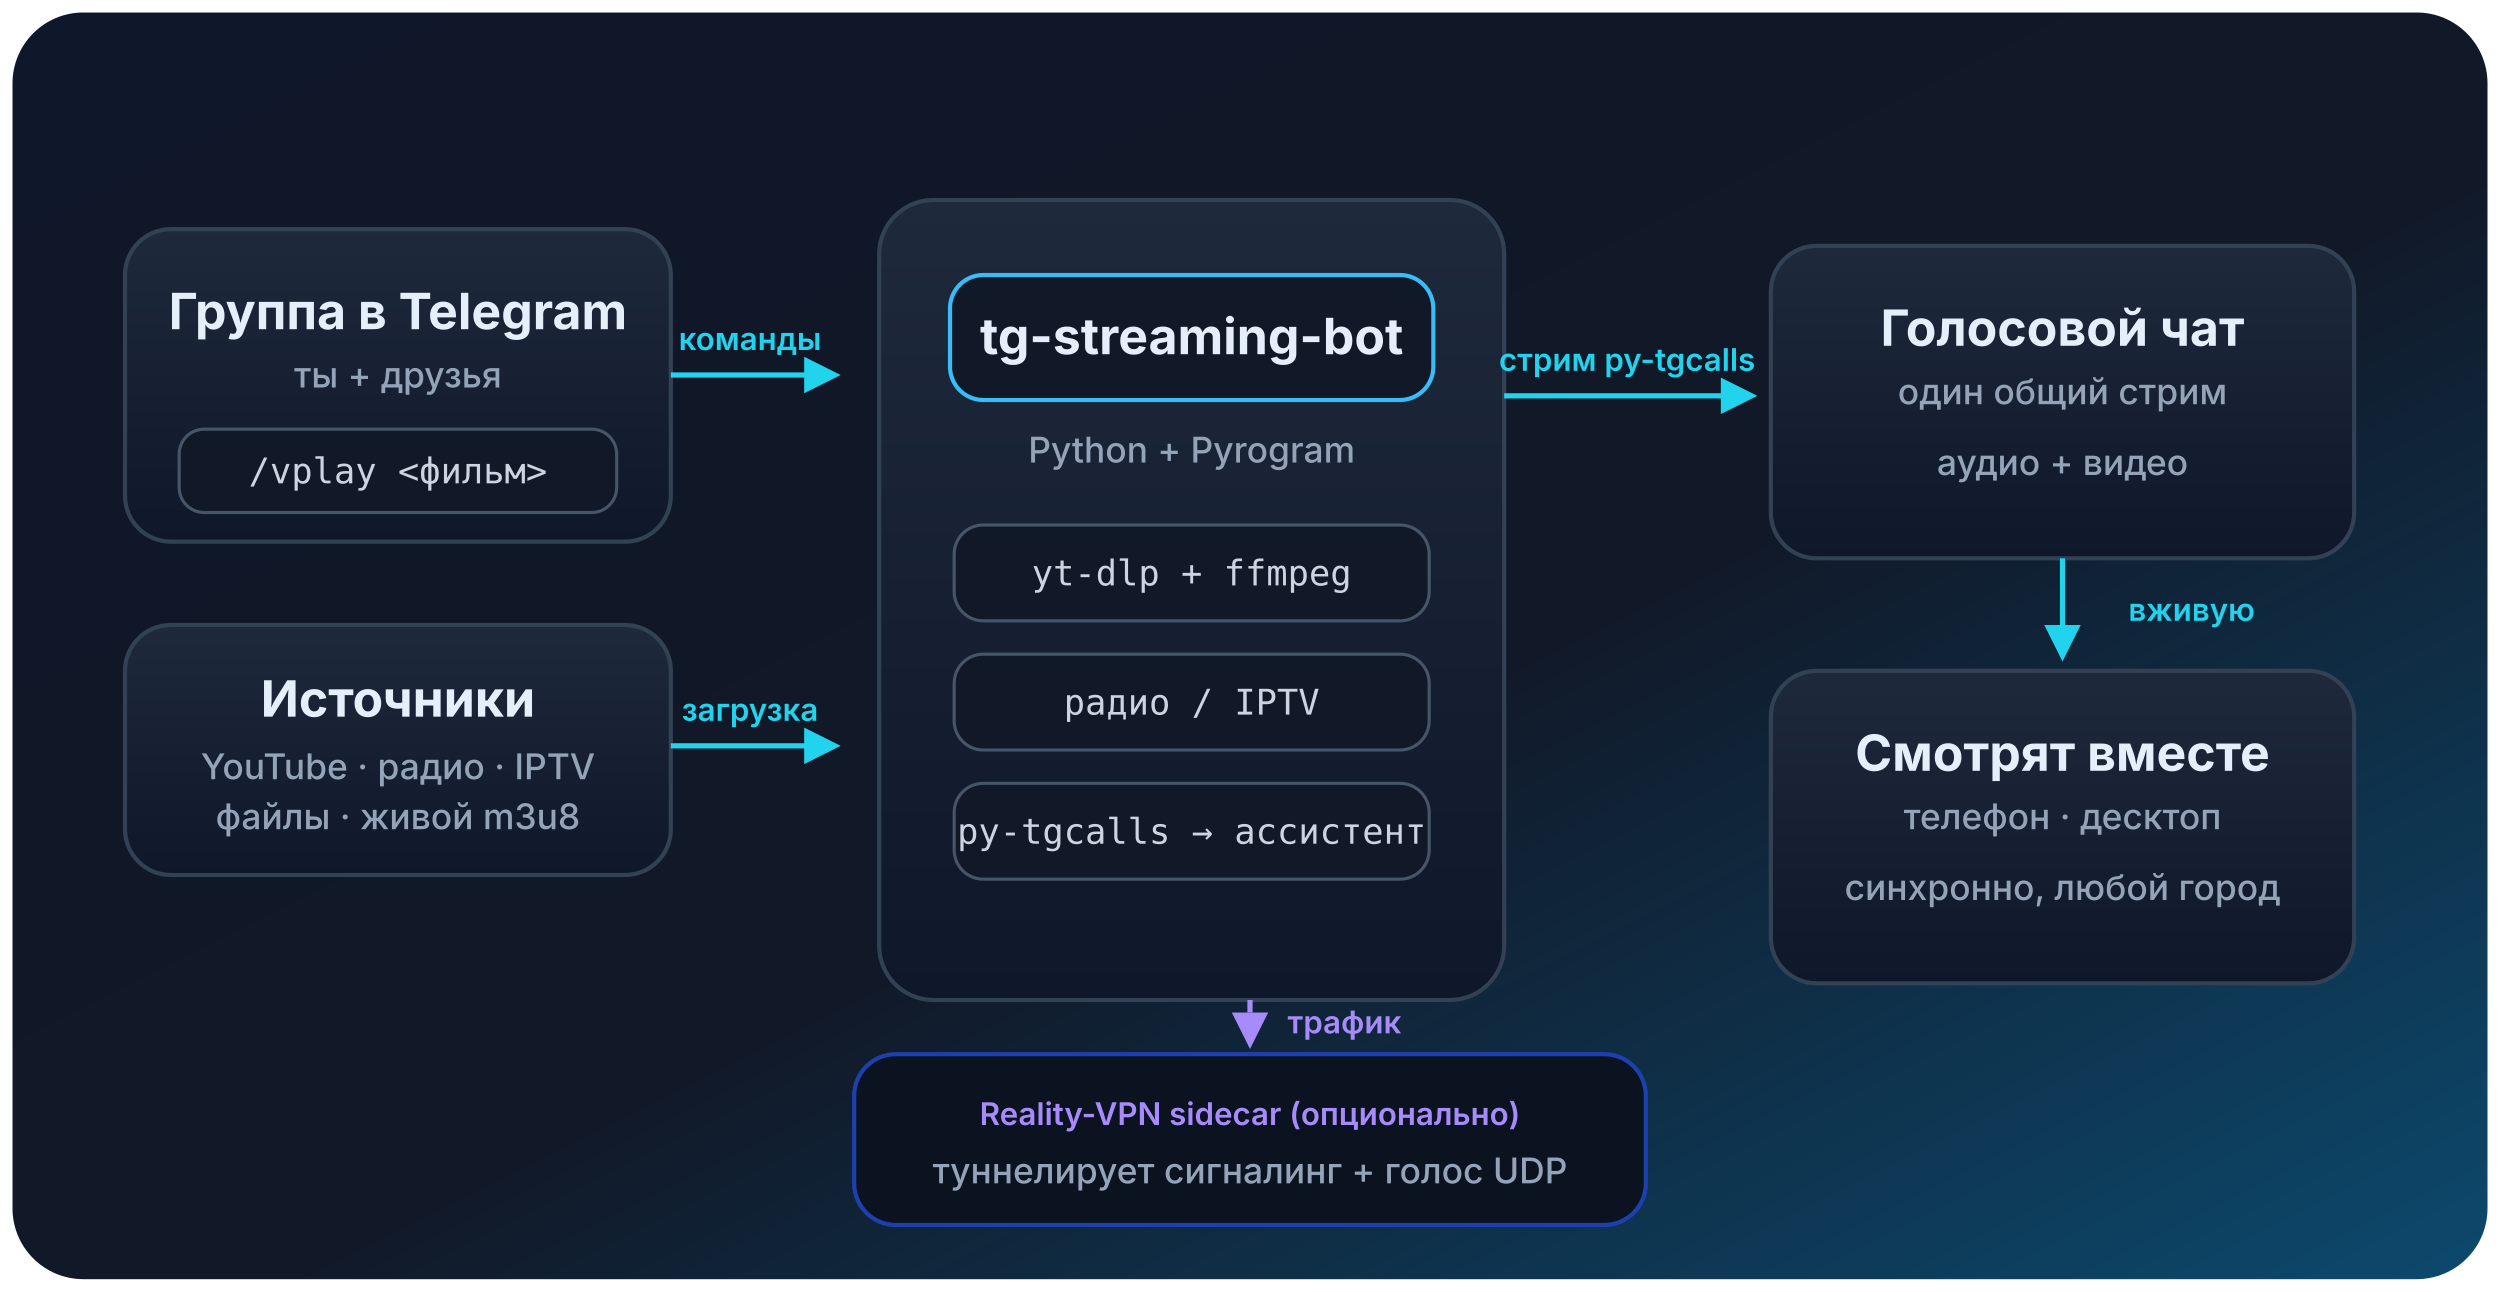
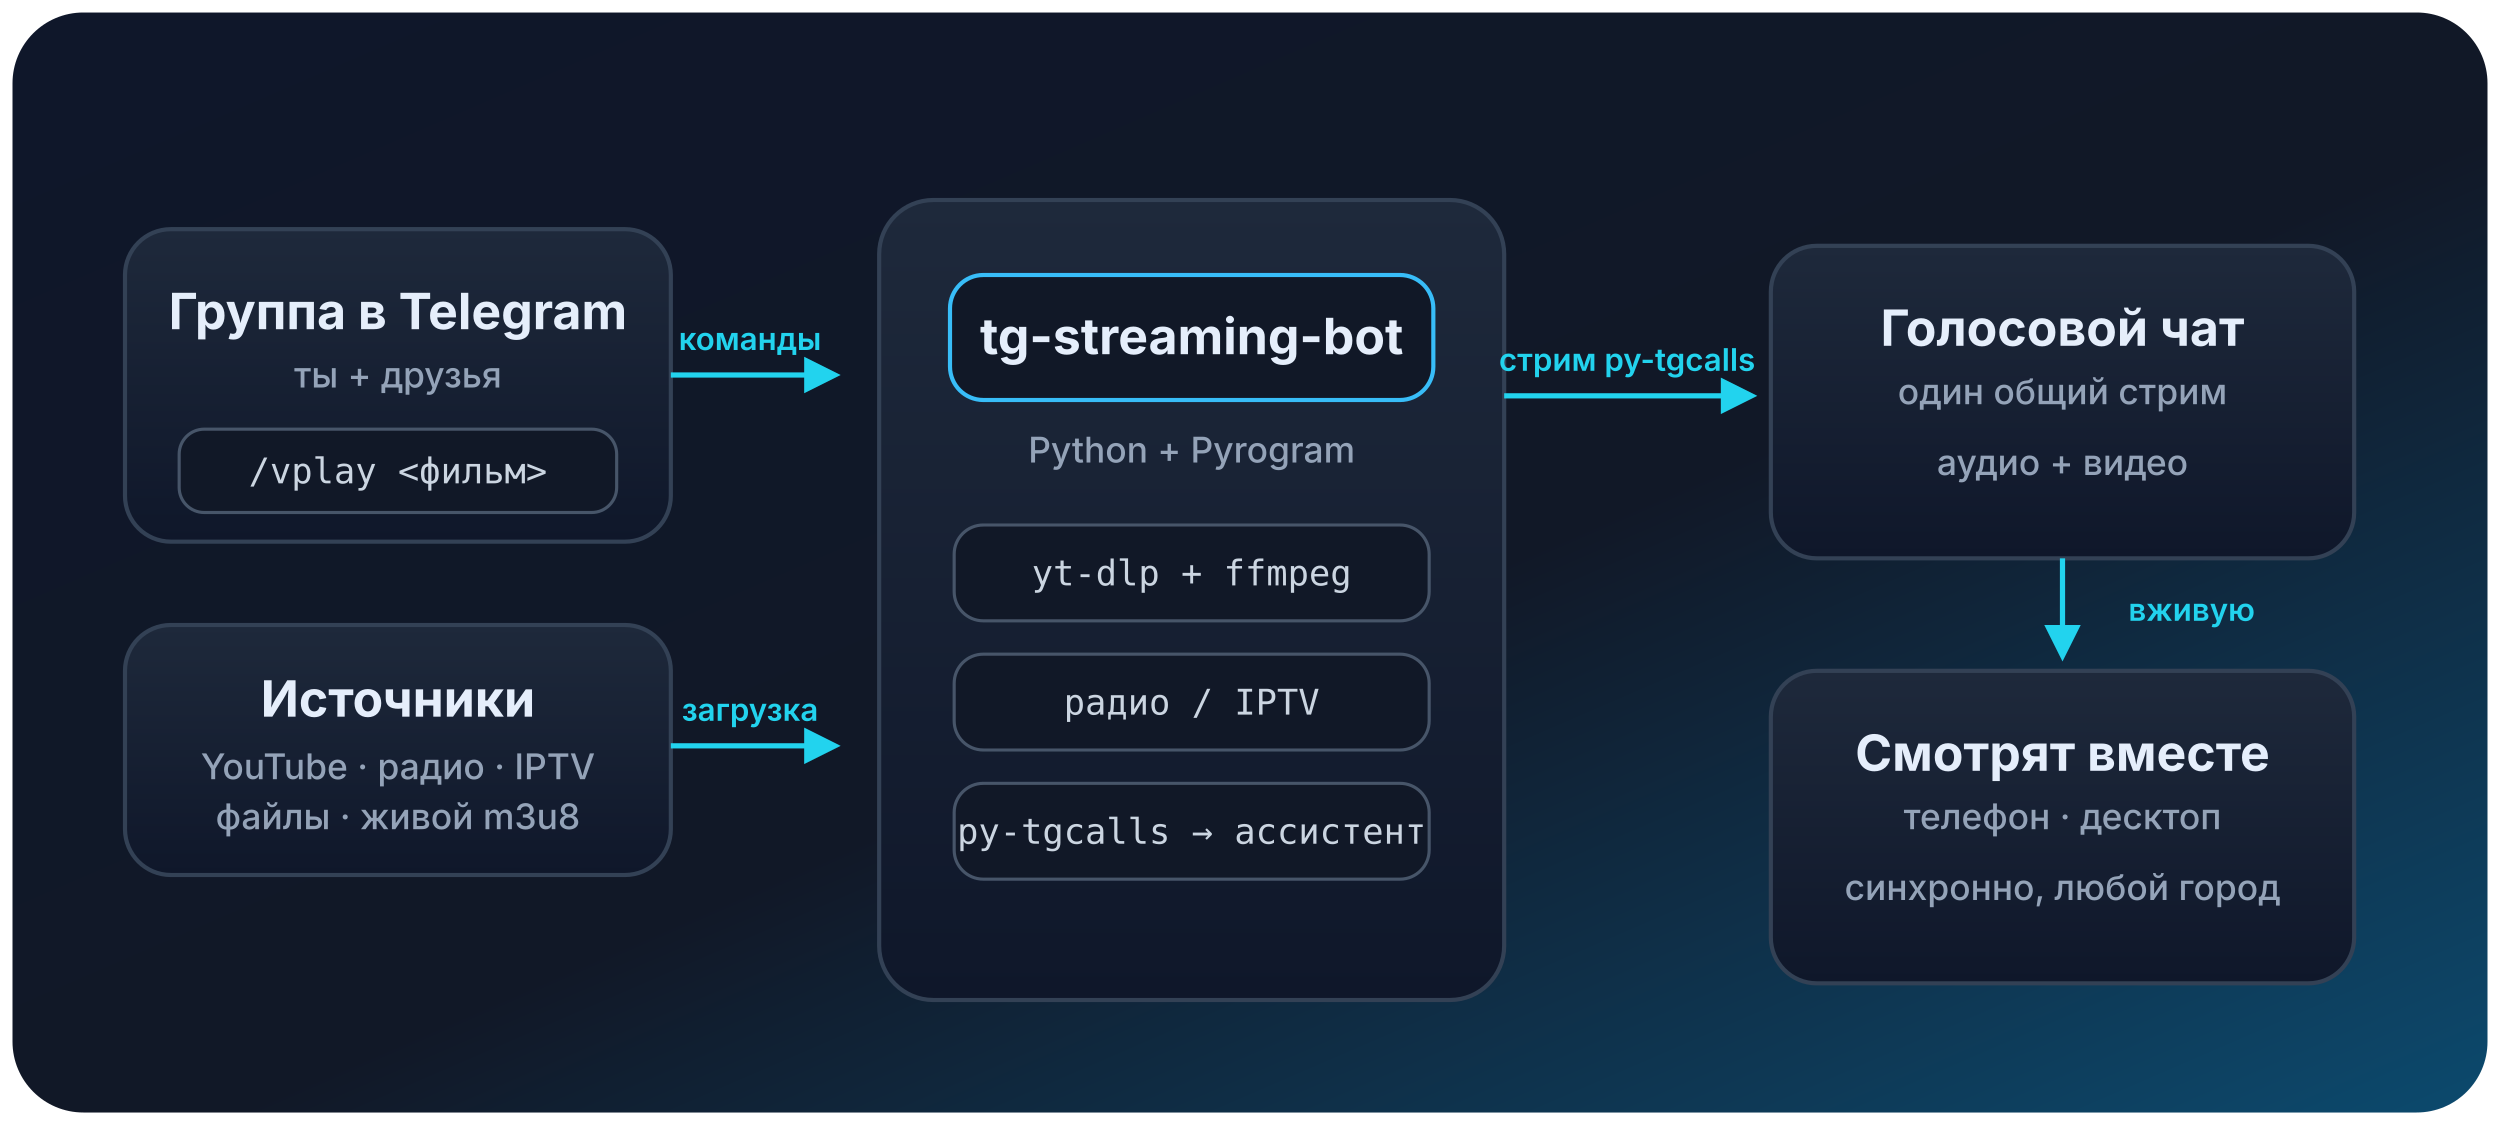
- <svg xmlns="http://www.w3.org/2000/svg" viewBox="0 0 1200 620" role="img" aria-labelledby="title desc">
+ <svg xmlns="http://www.w3.org/2000/svg" viewBox="0 0 1200 540" role="img" aria-labelledby="title desc">
  <defs>
    <linearGradient id="bg" x1="0" y1="0" x2="1" y2="1">
      <stop offset="0" stop-color="#0f172a" />
      <stop offset="0.55" stop-color="#111827" />
      <stop offset="1" stop-color="#0c4a6e" />
    </linearGradient>
    <linearGradient id="panel" x1="0" y1="0" x2="0" y2="1">
      <stop offset="0" stop-color="#1e293b" />
      <stop offset="1" stop-color="#0f172a" />
    </linearGradient>
    <marker id="arrow" viewBox="0 0 10 10" refX="8" refY="5" markerWidth="7" markerHeight="7" orient="auto-start-reverse">
      <path d="M0 0 L10 5 L0 10 z" fill="#22d3ee" />
    </marker>
    <marker id="arrowP" viewBox="0 0 10 10" refX="8" refY="5" markerWidth="7" markerHeight="7" orient="auto-start-reverse">
      <path d="M0 0 L10 5 L0 10 z" fill="#a78bfa" />
    </marker>
    <style>
      .box { fill: url(#panel); stroke: #334155; stroke-width: 2; }
      .accent { fill: #0b1220; stroke: #1e40af; stroke-width: 2; }
      .chip { fill: #111827; stroke: #475569; stroke-width: 1.5; }
      .label { font: 700 24px Inter, ui-sans-serif, system-ui, sans-serif; fill: #e5eefb; }
      .sub { font: 500 17px Inter, ui-sans-serif, system-ui, sans-serif; fill: #94a3b8; }
      .mono { font: 500 17px ui-monospace, "DejaVu Sans Mono", monospace; fill: #cbd5e1; }
      .line { stroke: #22d3ee; stroke-width: 2.5; fill: none; }
      .return { stroke: #a78bfa; stroke-width: 2.5; fill: none; stroke-dasharray: 6 6; }
      .tiny { font: 600 15px Inter, ui-sans-serif, sans-serif; fill: #22d3ee; }
      .tinyp { font: 600 15px Inter, ui-sans-serif, sans-serif; fill: #a78bfa; }
    </style>
  </defs>
-   <rect x="6" y="6" width="1188" height="608" rx="34" fill="url(#bg)" />
+   <rect x="6" y="6" width="1188" height="528" rx="34" fill="url(#bg)" />
  <g>
    <rect x="60" y="110" width="262" height="150" rx="22" class="box" />
    <text x="191" y="158" text-anchor="middle" class="label">Группа в Telegram</text>
    <text x="191" y="186" text-anchor="middle" class="sub">ты + друзья</text>
    <rect x="86" y="206" width="210" height="40" rx="12" class="chip" />
    <text x="191" y="232" text-anchor="middle" class="mono">/vplay &lt;фильм&gt;</text>
  </g>
  <g>
    <rect x="60" y="300" width="262" height="120" rx="22" class="box" />
    <text x="191" y="344" text-anchor="middle" class="label">Источники</text>
    <text x="191" y="374" text-anchor="middle" class="sub">YouTube · радио · IPTV</text>
    <text x="191" y="398" text-anchor="middle" class="sub">файлы · живой m3u8</text>
  </g>
  <g>
    <rect x="422" y="96" width="300" height="384" rx="26" class="box" />
    <rect x="456" y="132" width="232" height="60" rx="16" fill="#111827" stroke="#38bdf8" stroke-width="2" />
    <text x="572" y="170" text-anchor="middle" class="label">tg-streaming-bot</text>
    <text x="572" y="222" text-anchor="middle" class="sub">Python + Pyrogram</text>
    <rect x="458" y="252" width="228" height="46" rx="14" class="chip" />
    <text x="572" y="281" text-anchor="middle" class="mono">yt-dlp + ffmpeg</text>
    <rect x="458" y="314" width="228" height="46" rx="14" class="chip" />
    <text x="572" y="343" text-anchor="middle" class="mono">радио / IPTV</text>
    <rect x="458" y="376" width="228" height="46" rx="14" class="chip" />
    <text x="572" y="405" text-anchor="middle" class="mono">py-tgcalls → ассистент</text>
  </g>
  <g>
    <rect x="850" y="118" width="280" height="150" rx="22" class="box" />
    <text x="990" y="166" text-anchor="middle" class="label">Голосовой чат</text>
    <text x="990" y="194" text-anchor="middle" class="sub">один общий стрим</text>
    <text x="990" y="228" text-anchor="middle" class="sub">аудио + видео</text>
  </g>
  <g>
    <rect x="850" y="322" width="280" height="150" rx="22" class="box" />
    <text x="990" y="370" text-anchor="middle" class="label">Смотрят вместе</text>
    <text x="990" y="398" text-anchor="middle" class="sub">телефон · десктоп</text>
    <text x="990" y="432" text-anchor="middle" class="sub">синхронно, любой город</text>
  </g>
-   <g>
-     <rect x="410" y="506" width="380" height="82" rx="20" class="accent" />
-     <text x="600" y="540" text-anchor="middle" class="tinyp">Reality-VPN sidecar (опционально)</text>
-     <text x="600" y="568" text-anchor="middle" class="sub">туннелирует сигналинг + голос UDP</text>
-   </g>
  <path class="line" d="M322 180 H400" marker-end="url(#arrow)" />
  <text x="360" y="168" text-anchor="middle" class="tiny">команды</text>
  <path class="line" d="M322 358 H400" marker-end="url(#arrow)" />
  <text x="360" y="346" text-anchor="middle" class="tiny">загрузка</text>
  <path class="line" d="M722 190 H840" marker-end="url(#arrow)" />
  <text x="781" y="178" text-anchor="middle" class="tiny">стрим py-tgcalls</text>
  <path class="line" d="M990 268 V314" marker-end="url(#arrow)" />
  <text x="1052" y="298" text-anchor="middle" class="tiny">вживую</text>
-   <path class="return" d="M600 480 V500" marker-end="url(#arrowP)" />
-   <text x="618" y="496" text-anchor="start" class="tinyp">трафик</text>
</svg>
